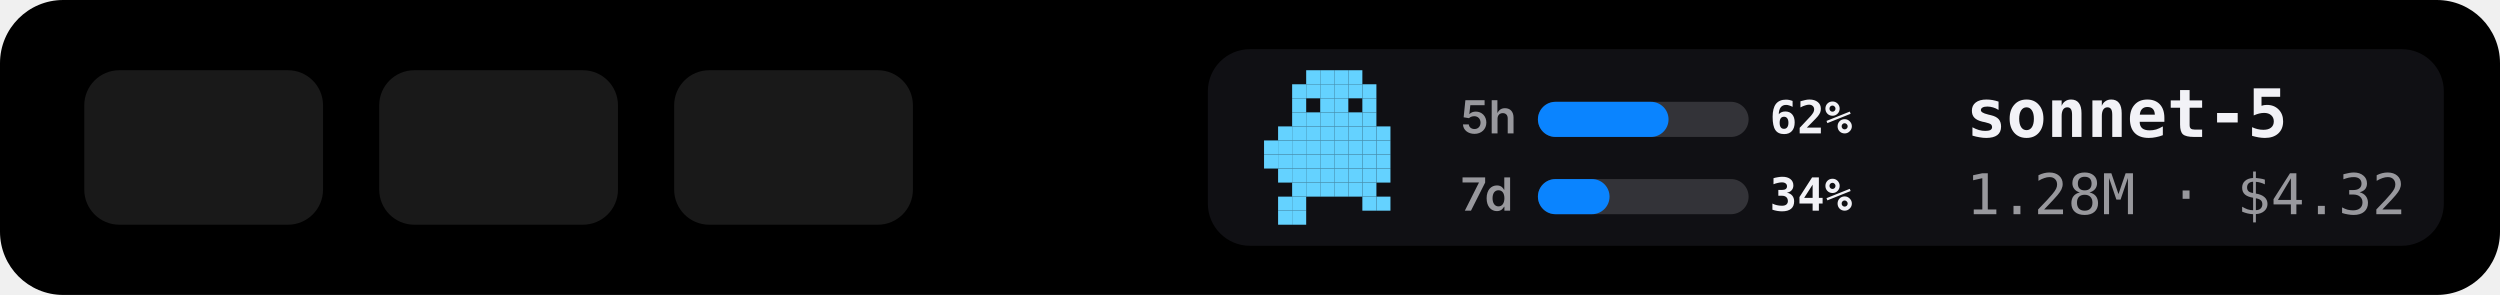
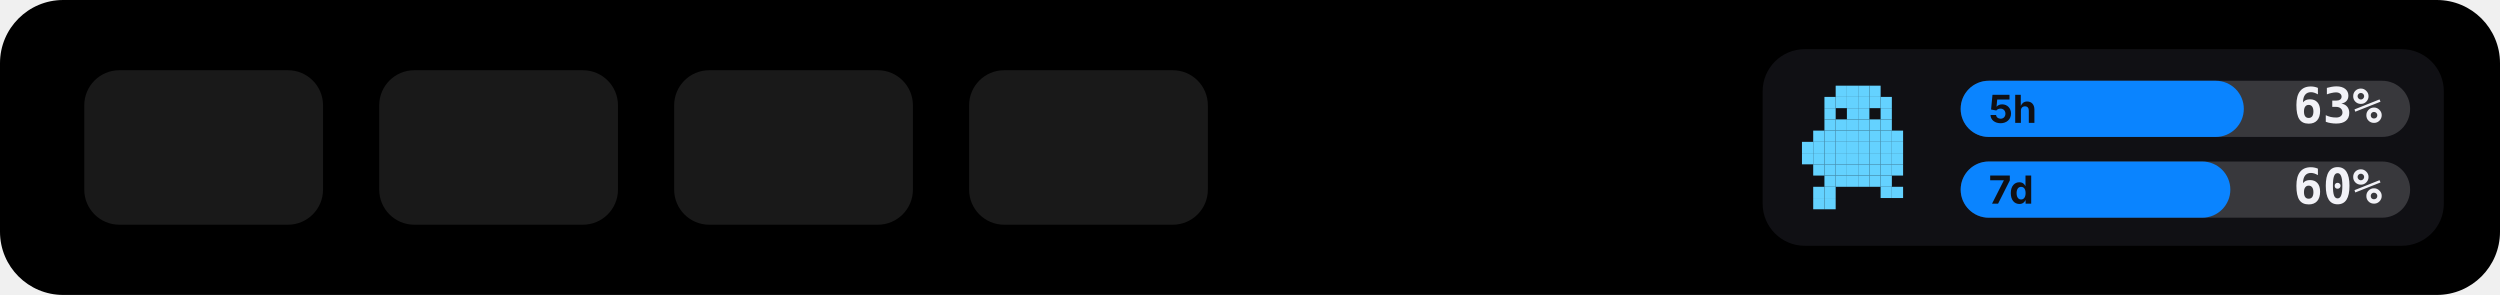
<svg xmlns="http://www.w3.org/2000/svg" viewBox="0 0 356 42" width="356" height="42" role="img">
  <rect x="0" y="0" width="356" height="42" rx="9" fill="#000000" />
  <rect x="12" y="10" width="34" height="22" rx="5" fill="#FFFFFF" fill-opacity="0.10" />
  <rect x="54" y="10" width="34" height="22" rx="5" fill="#FFFFFF" fill-opacity="0.10" />
  <rect x="96" y="10" width="34" height="22" rx="5" fill="#FFFFFF" fill-opacity="0.10" />
-   <g transform="translate(172,6)">
-     <rect x="0" y="1" width="176" height="28" rx="6" fill="#101014" />
-     <rect x="14.00" y="4.00" width="2.00" height="2.00" fill="#64D2FF" />
-     <rect x="16.00" y="4.00" width="2.00" height="2.00" fill="#64D2FF" />
-     <rect x="18.00" y="4.00" width="2.00" height="2.00" fill="#64D2FF" />
-     <rect x="20.00" y="4.00" width="2.00" height="2.00" fill="#64D2FF" />
-     <rect x="12.00" y="6.00" width="2.00" height="2.00" fill="#64D2FF" />
-     <rect x="14.00" y="6.00" width="2.00" height="2.00" fill="#64D2FF" />
-     <rect x="16.00" y="6.00" width="2.00" height="2.00" fill="#64D2FF" />
-     <rect x="18.00" y="6.00" width="2.00" height="2.00" fill="#64D2FF" />
-     <rect x="20.00" y="6.00" width="2.00" height="2.00" fill="#64D2FF" />
-     <rect x="22.00" y="6.00" width="2.00" height="2.00" fill="#64D2FF" />
-     <rect x="12.00" y="8.00" width="2.00" height="2.00" fill="#64D2FF" />
-     <rect x="16.00" y="8.00" width="2.00" height="2.00" fill="#64D2FF" />
-     <rect x="18.00" y="8.00" width="2.00" height="2.00" fill="#64D2FF" />
-     <rect x="22.00" y="8.00" width="2.00" height="2.00" fill="#64D2FF" />
-     <rect x="12.00" y="10.00" width="2.00" height="2.00" fill="#64D2FF" />
-     <rect x="14.00" y="10.00" width="2.00" height="2.00" fill="#64D2FF" />
-     <rect x="16.00" y="10.00" width="2.00" height="2.00" fill="#64D2FF" />
-     <rect x="18.00" y="10.00" width="2.00" height="2.00" fill="#64D2FF" />
-     <rect x="20.00" y="10.00" width="2.00" height="2.00" fill="#64D2FF" />
-     <rect x="22.00" y="10.00" width="2.00" height="2.00" fill="#64D2FF" />
-     <rect x="10.00" y="12.00" width="2.00" height="2.00" fill="#64D2FF" />
-     <rect x="12.00" y="12.00" width="2.00" height="2.00" fill="#64D2FF" />
-     <rect x="14.00" y="12.00" width="2.00" height="2.00" fill="#64D2FF" />
-     <rect x="16.00" y="12.00" width="2.00" height="2.00" fill="#64D2FF" />
-     <rect x="18.00" y="12.00" width="2.00" height="2.00" fill="#64D2FF" />
-     <rect x="20.00" y="12.00" width="2.00" height="2.00" fill="#64D2FF" />
-     <rect x="22.00" y="12.00" width="2.00" height="2.00" fill="#64D2FF" />
-     <rect x="24.00" y="12.00" width="2.00" height="2.00" fill="#64D2FF" />
-     <rect x="8.00" y="14.00" width="2.00" height="2.00" fill="#64D2FF" />
-     <rect x="10.00" y="14.00" width="2.00" height="2.00" fill="#64D2FF" />
-     <rect x="12.00" y="14.00" width="2.00" height="2.00" fill="#64D2FF" />
-     <rect x="14.00" y="14.00" width="2.00" height="2.00" fill="#64D2FF" />
-     <rect x="16.00" y="14.00" width="2.00" height="2.00" fill="#64D2FF" />
-     <rect x="18.00" y="14.00" width="2.00" height="2.00" fill="#64D2FF" />
-     <rect x="20.00" y="14.00" width="2.00" height="2.00" fill="#64D2FF" />
-     <rect x="22.00" y="14.00" width="2.00" height="2.00" fill="#64D2FF" />
-     <rect x="24.00" y="14.00" width="2.00" height="2.00" fill="#64D2FF" />
-     <rect x="8.00" y="16.00" width="2.00" height="2.00" fill="#64D2FF" />
-     <rect x="10.00" y="16.00" width="2.00" height="2.00" fill="#64D2FF" />
-     <rect x="12.00" y="16.00" width="2.00" height="2.00" fill="#64D2FF" />
-     <rect x="14.00" y="16.00" width="2.00" height="2.00" fill="#64D2FF" />
-     <rect x="16.00" y="16.00" width="2.00" height="2.00" fill="#64D2FF" />
-     <rect x="18.00" y="16.00" width="2.00" height="2.00" fill="#64D2FF" />
-     <rect x="20.00" y="16.00" width="2.00" height="2.00" fill="#64D2FF" />
-     <rect x="22.00" y="16.00" width="2.00" height="2.00" fill="#64D2FF" />
-     <rect x="24.00" y="16.00" width="2.00" height="2.00" fill="#64D2FF" />
-     <rect x="10.00" y="18.00" width="2.00" height="2.00" fill="#64D2FF" />
-     <rect x="12.00" y="18.00" width="2.00" height="2.00" fill="#64D2FF" />
-     <rect x="14.00" y="18.00" width="2.00" height="2.00" fill="#64D2FF" />
-     <rect x="16.00" y="18.00" width="2.00" height="2.00" fill="#64D2FF" />
-     <rect x="18.00" y="18.00" width="2.00" height="2.00" fill="#64D2FF" />
-     <rect x="20.00" y="18.00" width="2.00" height="2.00" fill="#64D2FF" />
-     <rect x="22.00" y="18.00" width="2.00" height="2.00" fill="#64D2FF" />
-     <rect x="24.00" y="18.00" width="2.00" height="2.00" fill="#64D2FF" />
-     <rect x="12.00" y="20.00" width="2.00" height="2.00" fill="#64D2FF" />
-     <rect x="14.00" y="20.00" width="2.00" height="2.00" fill="#64D2FF" />
-     <rect x="16.00" y="20.00" width="2.00" height="2.00" fill="#64D2FF" />
-     <rect x="18.00" y="20.00" width="2.00" height="2.00" fill="#64D2FF" />
-     <rect x="20.00" y="20.00" width="2.00" height="2.00" fill="#64D2FF" />
-     <rect x="22.00" y="20.00" width="2.00" height="2.00" fill="#64D2FF" />
-     <rect x="10.00" y="22.00" width="2.00" height="2.00" fill="#64D2FF" />
-     <rect x="12.00" y="22.00" width="2.00" height="2.00" fill="#64D2FF" />
-     <rect x="22.00" y="22.00" width="2.00" height="2.00" fill="#64D2FF" />
-     <rect x="24.00" y="22.00" width="2.00" height="2.00" fill="#64D2FF" />
-     <rect x="10.00" y="24.00" width="2.00" height="2.00" fill="#64D2FF" />
-     <rect x="12.00" y="24.00" width="2.00" height="2.00" fill="#64D2FF" />
-     <text x="36" y="13.0" font-family="-apple-system, 'SF Pro Text', 'Segoe UI', system-ui, sans-serif" font-size="6.5" font-weight="600" fill="#98989D">5h</text>
-     <rect x="47" y="8.5" width="30" height="5" rx="2.5" fill="#F2F2F7" fill-opacity="0.16" />
-     <rect x="47" y="8.5" width="18.60" height="5" rx="2.5" fill="#0A84FF" />
-     <text x="80" y="13.0" font-family="ui-monospace, 'SF Mono', SFMono-Regular, Menlo, Consolas, monospace" font-size="6.5" font-weight="600" fill="#F2F2F7">62%</text>
-     <text x="36" y="24.0" font-family="-apple-system, 'SF Pro Text', 'Segoe UI', system-ui, sans-serif" font-size="6.5" font-weight="600" fill="#98989D">7d</text>
-     <rect x="47" y="19.5" width="30" height="5" rx="2.5" fill="#F2F2F7" fill-opacity="0.16" />
-     <rect x="47" y="19.5" width="10.20" height="5" rx="2.5" fill="#0A84FF" />
-     <text x="80" y="24.0" font-family="ui-monospace, 'SF Mono', SFMono-Regular, Menlo, Consolas, monospace" font-size="6.5" font-weight="600" fill="#F2F2F7">34%</text>
-     <text x="108" y="13.5" font-family="ui-monospace, 'SF Mono', SFMono-Regular, Menlo, Consolas, monospace" font-size="9.5" font-weight="600" fill="#F2F2F7">sonnet-5</text>
-     <text x="108" y="24.5" font-family="ui-monospace, 'SF Mono', SFMono-Regular, Menlo, Consolas, monospace" font-size="8" fill="#98989D">1.28M · $4.32</text>
+   <rect x="138" y="10" width="34" height="22" rx="5" fill="#FFFFFF" fill-opacity="0.10" />
+   <g transform="translate(251,6)">
+     <rect x="0" y="1" width="97" height="28" rx="6" fill="#101014" />
+     <rect x="10.40" y="6.20" width="1.60" height="1.60" fill="#64D2FF" />
+     <rect x="12.00" y="6.20" width="1.60" height="1.60" fill="#64D2FF" />
+     <rect x="13.60" y="6.20" width="1.60" height="1.60" fill="#64D2FF" />
+     <rect x="15.20" y="6.20" width="1.60" height="1.60" fill="#64D2FF" />
+     <rect x="8.80" y="7.80" width="1.60" height="1.60" fill="#64D2FF" />
+     <rect x="10.40" y="7.80" width="1.60" height="1.60" fill="#64D2FF" />
+     <rect x="12.00" y="7.80" width="1.60" height="1.60" fill="#64D2FF" />
+     <rect x="13.60" y="7.80" width="1.60" height="1.60" fill="#64D2FF" />
+     <rect x="15.20" y="7.80" width="1.60" height="1.60" fill="#64D2FF" />
+     <rect x="16.80" y="7.80" width="1.60" height="1.60" fill="#64D2FF" />
+     <rect x="8.80" y="9.40" width="1.60" height="1.60" fill="#64D2FF" />
+     <rect x="12.00" y="9.40" width="1.60" height="1.60" fill="#64D2FF" />
+     <rect x="13.60" y="9.40" width="1.60" height="1.60" fill="#64D2FF" />
+     <rect x="16.80" y="9.40" width="1.60" height="1.60" fill="#64D2FF" />
+     <rect x="8.80" y="11.00" width="1.60" height="1.60" fill="#64D2FF" />
+     <rect x="10.40" y="11.00" width="1.60" height="1.60" fill="#64D2FF" />
+     <rect x="12.00" y="11.00" width="1.60" height="1.60" fill="#64D2FF" />
+     <rect x="13.60" y="11.00" width="1.60" height="1.60" fill="#64D2FF" />
+     <rect x="15.20" y="11.00" width="1.60" height="1.60" fill="#64D2FF" />
+     <rect x="16.80" y="11.00" width="1.60" height="1.60" fill="#64D2FF" />
+     <rect x="7.20" y="12.60" width="1.60" height="1.60" fill="#64D2FF" />
+     <rect x="8.80" y="12.60" width="1.60" height="1.60" fill="#64D2FF" />
+     <rect x="10.40" y="12.60" width="1.60" height="1.60" fill="#64D2FF" />
+     <rect x="12.00" y="12.60" width="1.60" height="1.60" fill="#64D2FF" />
+     <rect x="13.60" y="12.60" width="1.60" height="1.60" fill="#64D2FF" />
+     <rect x="15.20" y="12.60" width="1.60" height="1.60" fill="#64D2FF" />
+     <rect x="16.80" y="12.60" width="1.60" height="1.60" fill="#64D2FF" />
+     <rect x="18.40" y="12.60" width="1.60" height="1.60" fill="#64D2FF" />
+     <rect x="5.60" y="14.20" width="1.60" height="1.60" fill="#64D2FF" />
+     <rect x="7.20" y="14.20" width="1.60" height="1.60" fill="#64D2FF" />
+     <rect x="8.80" y="14.20" width="1.60" height="1.60" fill="#64D2FF" />
+     <rect x="10.40" y="14.20" width="1.60" height="1.60" fill="#64D2FF" />
+     <rect x="12.00" y="14.20" width="1.60" height="1.60" fill="#64D2FF" />
+     <rect x="13.60" y="14.20" width="1.60" height="1.60" fill="#64D2FF" />
+     <rect x="15.20" y="14.20" width="1.60" height="1.60" fill="#64D2FF" />
+     <rect x="16.80" y="14.20" width="1.60" height="1.60" fill="#64D2FF" />
+     <rect x="18.40" y="14.20" width="1.60" height="1.60" fill="#64D2FF" />
+     <rect x="5.60" y="15.80" width="1.60" height="1.60" fill="#64D2FF" />
+     <rect x="7.20" y="15.80" width="1.60" height="1.60" fill="#64D2FF" />
+     <rect x="8.80" y="15.80" width="1.60" height="1.60" fill="#64D2FF" />
+     <rect x="10.40" y="15.80" width="1.60" height="1.60" fill="#64D2FF" />
+     <rect x="12.00" y="15.80" width="1.60" height="1.60" fill="#64D2FF" />
+     <rect x="13.60" y="15.80" width="1.60" height="1.60" fill="#64D2FF" />
+     <rect x="15.20" y="15.80" width="1.60" height="1.60" fill="#64D2FF" />
+     <rect x="16.80" y="15.80" width="1.60" height="1.60" fill="#64D2FF" />
+     <rect x="18.40" y="15.80" width="1.60" height="1.60" fill="#64D2FF" />
+     <rect x="7.20" y="17.40" width="1.60" height="1.60" fill="#64D2FF" />
+     <rect x="8.80" y="17.40" width="1.60" height="1.60" fill="#64D2FF" />
+     <rect x="10.40" y="17.40" width="1.60" height="1.60" fill="#64D2FF" />
+     <rect x="12.00" y="17.40" width="1.60" height="1.60" fill="#64D2FF" />
+     <rect x="13.60" y="17.40" width="1.60" height="1.60" fill="#64D2FF" />
+     <rect x="15.20" y="17.40" width="1.60" height="1.60" fill="#64D2FF" />
+     <rect x="16.80" y="17.40" width="1.60" height="1.60" fill="#64D2FF" />
+     <rect x="18.40" y="17.40" width="1.60" height="1.60" fill="#64D2FF" />
+     <rect x="8.80" y="19.00" width="1.60" height="1.60" fill="#64D2FF" />
+     <rect x="10.40" y="19.00" width="1.60" height="1.60" fill="#64D2FF" />
+     <rect x="12.00" y="19.00" width="1.60" height="1.60" fill="#64D2FF" />
+     <rect x="13.60" y="19.00" width="1.60" height="1.60" fill="#64D2FF" />
+     <rect x="15.20" y="19.00" width="1.60" height="1.60" fill="#64D2FF" />
+     <rect x="16.80" y="19.00" width="1.60" height="1.60" fill="#64D2FF" />
+     <rect x="7.20" y="20.60" width="1.60" height="1.60" fill="#64D2FF" />
+     <rect x="8.80" y="20.60" width="1.60" height="1.60" fill="#64D2FF" />
+     <rect x="16.80" y="20.60" width="1.60" height="1.60" fill="#64D2FF" />
+     <rect x="18.40" y="20.60" width="1.60" height="1.60" fill="#64D2FF" />
+     <rect x="7.20" y="22.20" width="1.60" height="1.60" fill="#64D2FF" />
+     <rect x="8.80" y="22.20" width="1.60" height="1.60" fill="#64D2FF" />
+     <rect x="28.2" y="5.5" width="64" height="8" rx="4.0" fill="#F2F2F7" fill-opacity="0.18" />
+     <rect x="28.2" y="5.5" width="40.32" height="8" rx="4.0" fill="#0A84FF" />
+     <text x="32.2" y="11.5" font-family="-apple-system, 'SF Pro Text', 'Segoe UI', system-ui, sans-serif" font-size="5.5" font-weight="700" fill="#101014">5h</text>
+     <text x="88.2" y="11.5" text-anchor="end" font-family="ui-monospace, 'SF Mono', SFMono-Regular, Menlo, Consolas, monospace" font-size="7" font-weight="700" fill="#F2F2F7">63%</text>
+     <rect x="28.2" y="17.0" width="64" height="8" rx="4.0" fill="#F2F2F7" fill-opacity="0.18" />
+     <rect x="28.2" y="17.0" width="38.40" height="8" rx="4.0" fill="#0A84FF" />
+     <text x="32.2" y="23.0" font-family="-apple-system, 'SF Pro Text', 'Segoe UI', system-ui, sans-serif" font-size="5.5" font-weight="700" fill="#101014">7d</text>
+     <text x="88.2" y="23.0" text-anchor="end" font-family="ui-monospace, 'SF Mono', SFMono-Regular, Menlo, Consolas, monospace" font-size="7" font-weight="700" fill="#F2F2F7">60%</text>
  </g>
</svg>
